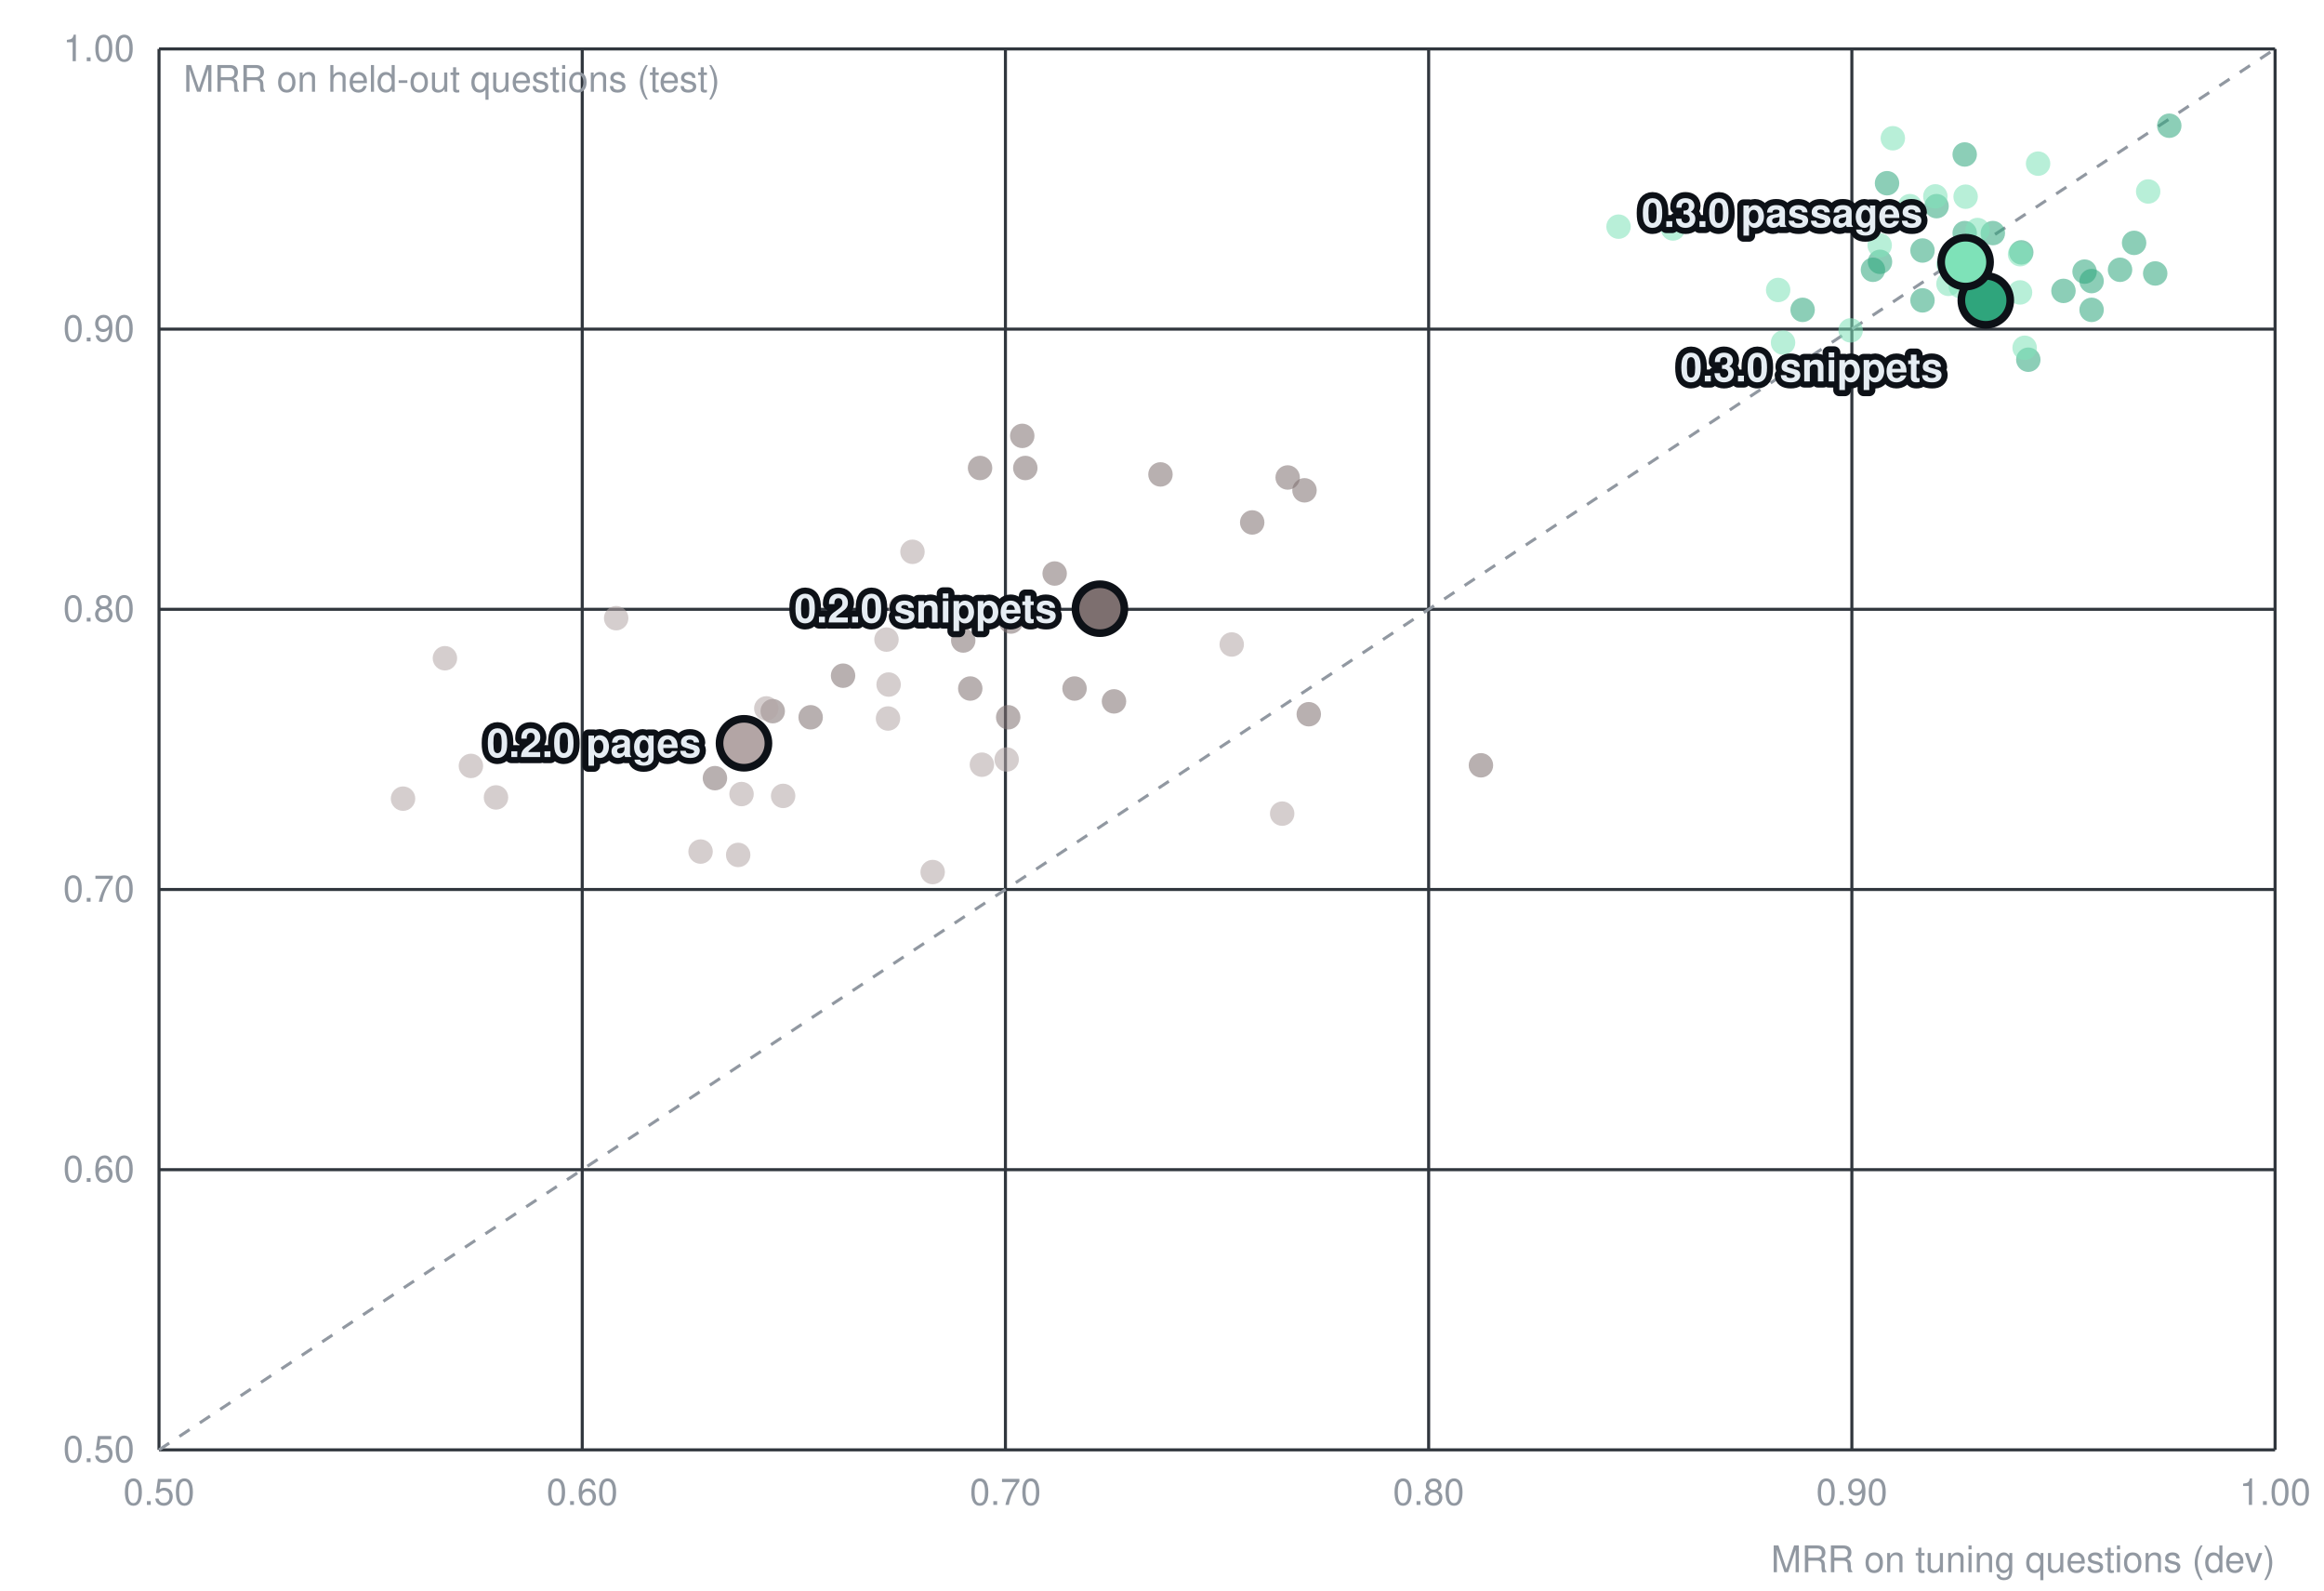
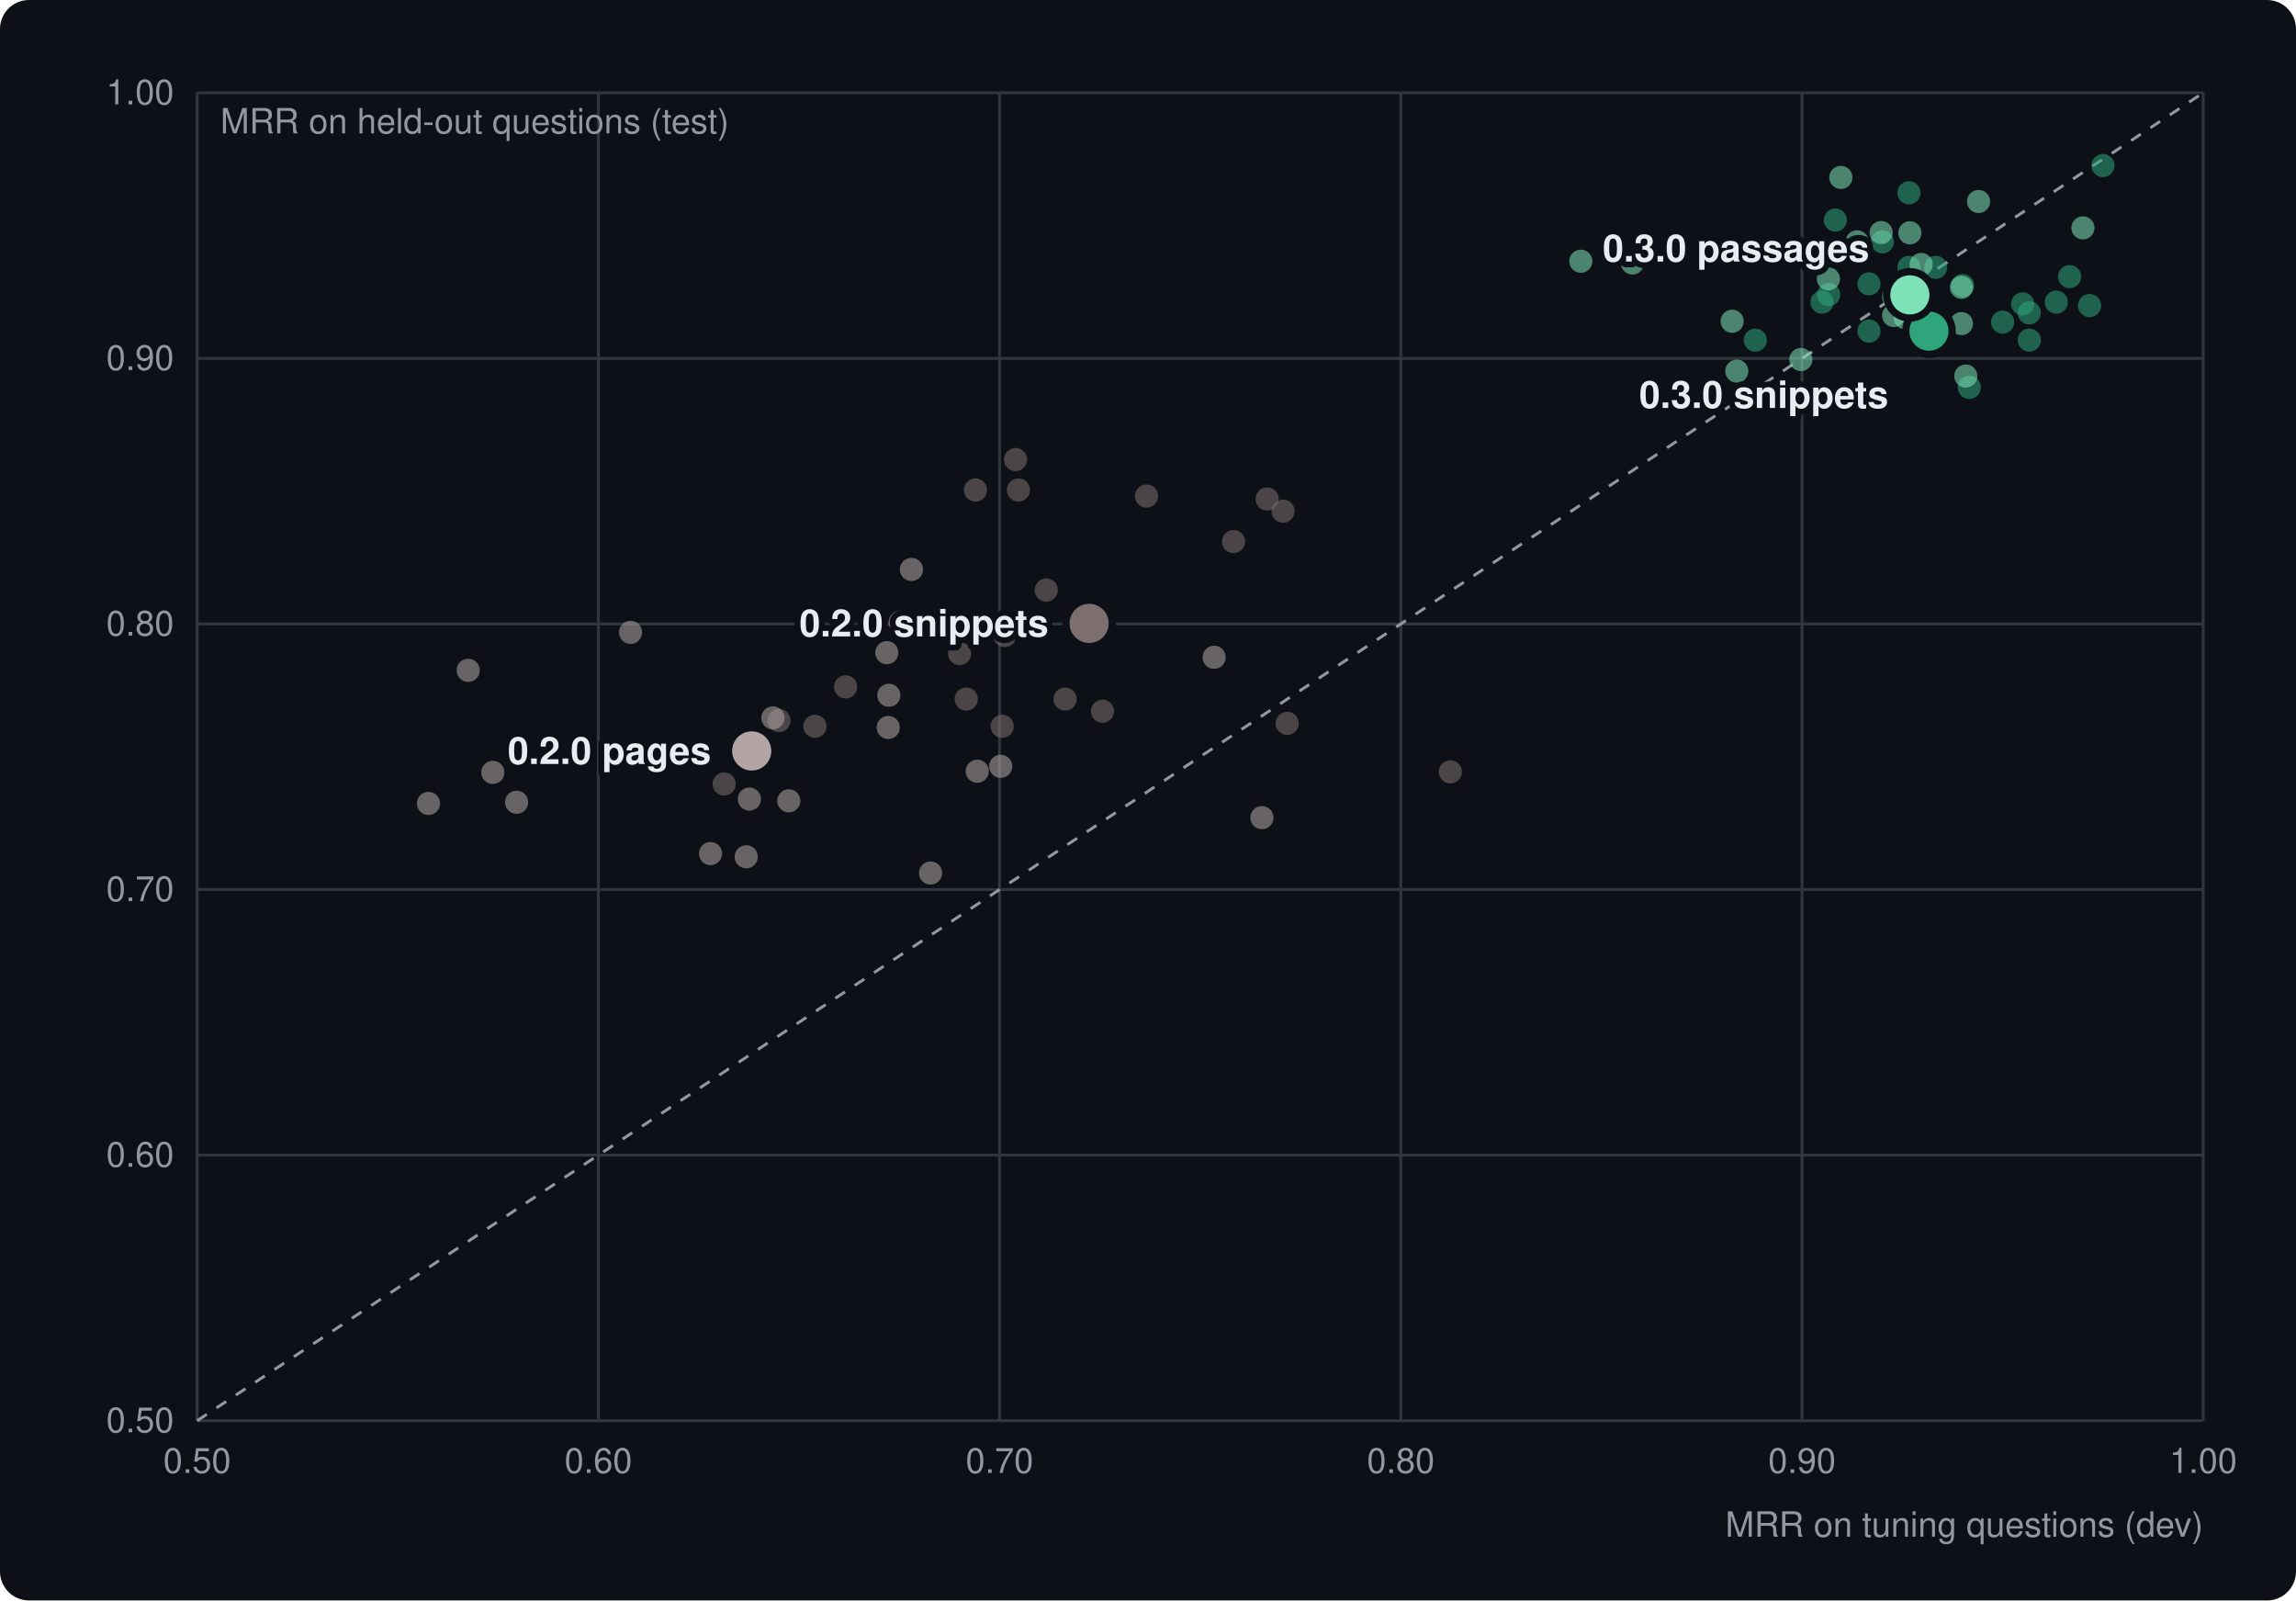
- <svg xmlns="http://www.w3.org/2000/svg" width="760" height="520" viewBox="0 0 760 520" role="img" aria-label="Twenty draws of the questions per version" font-family="-apple-system, BlinkMacSystemFont, 'Segoe UI', Helvetica, Arial, sans-serif">
+ <svg xmlns="http://www.w3.org/2000/svg" width="792" height="552" viewBox="-16 -16 792 552" role="img" aria-label="Twenty draws of the questions per version" font-family="-apple-system, BlinkMacSystemFont, 'Segoe UI', Helvetica, Arial, sans-serif">
+   <rect x="-16" y="-16" width="792" height="552" rx="10" fill="#0d1117" />
  <line x1="52.0" x2="52.0" y1="16" y2="474" stroke="#30363d" />
  <line x1="52" x2="744" y1="474.0" y2="474.0" stroke="#30363d" />
  <text x="52.0" y="492.0" font-size="12" font-weight="400" text-anchor="middle" fill="#9198a1">0.50</text>
  <text x="44.0" y="478.0" font-size="12" font-weight="400" text-anchor="end" fill="#9198a1">0.50</text>
  <line x1="190.4" x2="190.4" y1="16" y2="474" stroke="#30363d" />
  <line x1="52" x2="744" y1="382.4" y2="382.4" stroke="#30363d" />
  <text x="190.4" y="492.0" font-size="12" font-weight="400" text-anchor="middle" fill="#9198a1">0.60</text>
  <text x="44.0" y="386.4" font-size="12" font-weight="400" text-anchor="end" fill="#9198a1">0.60</text>
  <line x1="328.8" x2="328.8" y1="16" y2="474" stroke="#30363d" />
  <line x1="52" x2="744" y1="290.8" y2="290.8" stroke="#30363d" />
  <text x="328.8" y="492.0" font-size="12" font-weight="400" text-anchor="middle" fill="#9198a1">0.70</text>
  <text x="44.0" y="294.8" font-size="12" font-weight="400" text-anchor="end" fill="#9198a1">0.70</text>
  <line x1="467.2" x2="467.2" y1="16" y2="474" stroke="#30363d" />
  <line x1="52" x2="744" y1="199.2" y2="199.2" stroke="#30363d" />
  <text x="467.2" y="492.0" font-size="12" font-weight="400" text-anchor="middle" fill="#9198a1">0.80</text>
  <text x="44.0" y="203.2" font-size="12" font-weight="400" text-anchor="end" fill="#9198a1">0.80</text>
  <line x1="605.6" x2="605.6" y1="16" y2="474" stroke="#30363d" />
  <line x1="52" x2="744" y1="107.6" y2="107.6" stroke="#30363d" />
  <text x="605.6" y="492.0" font-size="12" font-weight="400" text-anchor="middle" fill="#9198a1">0.90</text>
  <text x="44.0" y="111.6" font-size="12" font-weight="400" text-anchor="end" fill="#9198a1">0.90</text>
  <line x1="744.0" x2="744.0" y1="16" y2="474" stroke="#30363d" />
  <line x1="52" x2="744" y1="16.0" y2="16.0" stroke="#30363d" />
  <text x="744.0" y="492.0" font-size="12" font-weight="400" text-anchor="middle" fill="#9198a1">1.00</text>
  <text x="44.0" y="20.0" font-size="12" font-weight="400" text-anchor="end" fill="#9198a1">1.00</text>
  <line x1="52.0" y1="474.0" x2="744.0" y2="16.0" stroke="#9198a1" stroke-dasharray="4 4" />
  <text x="744.0" y="514.0" font-size="12" font-weight="400" text-anchor="end" fill="#9198a1">MRR on tuning questions (dev)</text>
  <text x="60.0" y="30.0" font-size="12" font-weight="400" text-anchor="start" fill="#9198a1">MRR on held-out questions (test)</text>
  <circle cx="329.7" cy="234.5" r="4" fill="#7d6f6f" fill-opacity="0.55" />
  <circle cx="335.3" cy="153.0" r="4" fill="#7d6f6f" fill-opacity="0.55" />
  <circle cx="317.3" cy="225.1" r="4" fill="#7d6f6f" fill-opacity="0.55" />
  <circle cx="330.6" cy="203.2" r="4" fill="#7d6f6f" fill-opacity="0.55" />
  <circle cx="364.3" cy="229.3" r="4" fill="#7d6f6f" fill-opacity="0.55" />
  <circle cx="409.5" cy="170.8" r="4" fill="#7d6f6f" fill-opacity="0.55" />
  <circle cx="315.0" cy="209.4" r="4" fill="#7d6f6f" fill-opacity="0.55" />
  <circle cx="233.8" cy="254.4" r="4" fill="#7d6f6f" fill-opacity="0.55" />
  <circle cx="334.3" cy="142.5" r="4" fill="#7d6f6f" fill-opacity="0.55" />
  <circle cx="351.4" cy="225.1" r="4" fill="#7d6f6f" fill-opacity="0.55" />
  <circle cx="379.5" cy="155.1" r="4" fill="#7d6f6f" fill-opacity="0.55" />
  <circle cx="252.7" cy="232.5" r="4" fill="#7d6f6f" fill-opacity="0.55" />
  <circle cx="426.6" cy="160.3" r="4" fill="#7d6f6f" fill-opacity="0.55" />
  <circle cx="265.1" cy="234.5" r="4" fill="#7d6f6f" fill-opacity="0.55" />
  <circle cx="344.9" cy="187.5" r="4" fill="#7d6f6f" fill-opacity="0.55" />
  <circle cx="275.7" cy="220.9" r="4" fill="#7d6f6f" fill-opacity="0.55" />
  <circle cx="484.3" cy="250.2" r="4" fill="#7d6f6f" fill-opacity="0.55" />
  <circle cx="421.1" cy="156.1" r="4" fill="#7d6f6f" fill-opacity="0.55" />
  <circle cx="428.0" cy="233.5" r="4" fill="#7d6f6f" fill-opacity="0.55" />
  <circle cx="320.5" cy="153.0" r="4" fill="#7d6f6f" fill-opacity="0.55" />
  <circle cx="229.1" cy="278.4" r="4" fill="#b3a5a5" fill-opacity="0.55" />
  <circle cx="298.4" cy="180.4" r="4" fill="#b3a5a5" fill-opacity="0.55" />
  <circle cx="305.0" cy="285.1" r="4" fill="#b3a5a5" fill-opacity="0.55" />
  <circle cx="131.8" cy="261.1" r="4" fill="#b3a5a5" fill-opacity="0.55" />
  <circle cx="201.5" cy="202.1" r="4" fill="#b3a5a5" fill-opacity="0.55" />
  <circle cx="329.2" cy="248.3" r="4" fill="#b3a5a5" fill-opacity="0.55" />
  <circle cx="321.1" cy="250.0" r="4" fill="#b3a5a5" fill-opacity="0.55" />
  <circle cx="154.0" cy="250.4" r="4" fill="#b3a5a5" fill-opacity="0.55" />
  <circle cx="419.3" cy="266.0" r="4" fill="#b3a5a5" fill-opacity="0.55" />
  <circle cx="402.8" cy="210.7" r="4" fill="#b3a5a5" fill-opacity="0.55" />
  <circle cx="250.6" cy="231.6" r="4" fill="#b3a5a5" fill-opacity="0.55" />
  <circle cx="145.5" cy="215.2" r="4" fill="#b3a5a5" fill-opacity="0.55" />
  <circle cx="242.5" cy="259.6" r="4" fill="#b3a5a5" fill-opacity="0.55" />
  <circle cx="290.6" cy="223.8" r="4" fill="#b3a5a5" fill-opacity="0.55" />
  <circle cx="162.2" cy="260.7" r="4" fill="#b3a5a5" fill-opacity="0.55" />
  <circle cx="290.4" cy="234.9" r="4" fill="#b3a5a5" fill-opacity="0.55" />
  <circle cx="289.9" cy="209.1" r="4" fill="#b3a5a5" fill-opacity="0.55" />
  <circle cx="241.4" cy="279.5" r="4" fill="#b3a5a5" fill-opacity="0.55" />
  <circle cx="256.1" cy="260.2" r="4" fill="#b3a5a5" fill-opacity="0.55" />
  <circle cx="294.5" cy="198.6" r="4" fill="#b3a5a5" fill-opacity="0.55" />
  <circle cx="681.7" cy="88.8" r="4" fill="#2fa57c" fill-opacity="0.55" />
  <circle cx="661.0" cy="82.5" r="4" fill="#2fa57c" fill-opacity="0.55" />
  <circle cx="704.8" cy="89.4" r="4" fill="#2fa57c" fill-opacity="0.55" />
  <circle cx="628.7" cy="98.2" r="4" fill="#2fa57c" fill-opacity="0.55" />
  <circle cx="628.7" cy="81.9" r="4" fill="#2fa57c" fill-opacity="0.55" />
  <circle cx="684.0" cy="101.3" r="4" fill="#2fa57c" fill-opacity="0.55" />
  <circle cx="709.4" cy="41.1" r="4" fill="#2fa57c" fill-opacity="0.55" />
  <circle cx="651.7" cy="76.2" r="4" fill="#2fa57c" fill-opacity="0.55" />
  <circle cx="617.1" cy="59.9" r="4" fill="#2fa57c" fill-opacity="0.55" />
  <circle cx="589.5" cy="101.3" r="4" fill="#2fa57c" fill-opacity="0.55" />
  <circle cx="693.3" cy="88.2" r="4" fill="#2fa57c" fill-opacity="0.55" />
  <circle cx="697.9" cy="79.4" r="4" fill="#2fa57c" fill-opacity="0.55" />
  <circle cx="633.3" cy="67.4" r="4" fill="#2fa57c" fill-opacity="0.55" />
  <circle cx="642.5" cy="50.5" r="4" fill="#2fa57c" fill-opacity="0.55" />
  <circle cx="684.0" cy="91.9" r="4" fill="#2fa57c" fill-opacity="0.55" />
  <circle cx="612.5" cy="88.2" r="4" fill="#2fa57c" fill-opacity="0.55" />
  <circle cx="674.8" cy="95.1" r="4" fill="#2fa57c" fill-opacity="0.55" />
  <circle cx="642.5" cy="76.2" r="4" fill="#2fa57c" fill-opacity="0.55" />
  <circle cx="663.3" cy="117.6" r="4" fill="#2fa57c" fill-opacity="0.55" />
  <circle cx="614.8" cy="85.6" r="4" fill="#2fa57c" fill-opacity="0.55" />
  <circle cx="702.5" cy="62.6" r="4" fill="#7ee2b8" fill-opacity="0.55" />
  <circle cx="662.1" cy="113.7" r="4" fill="#7ee2b8" fill-opacity="0.55" />
  <circle cx="666.5" cy="53.5" r="4" fill="#7ee2b8" fill-opacity="0.55" />
  <circle cx="614.7" cy="80.2" r="4" fill="#7ee2b8" fill-opacity="0.55" />
  <circle cx="632.9" cy="64.2" r="4" fill="#7ee2b8" fill-opacity="0.55" />
  <circle cx="583.1" cy="112.0" r="4" fill="#7ee2b8" fill-opacity="0.55" />
  <circle cx="637.2" cy="92.8" r="4" fill="#7ee2b8" fill-opacity="0.55" />
  <circle cx="641.2" cy="93.6" r="4" fill="#7ee2b8" fill-opacity="0.55" />
  <circle cx="646.7" cy="75.2" r="4" fill="#7ee2b8" fill-opacity="0.55" />
  <circle cx="529.3" cy="74.1" r="4" fill="#7ee2b8" fill-opacity="0.55" />
  <circle cx="605.2" cy="108.0" r="4" fill="#7ee2b8" fill-opacity="0.55" />
  <circle cx="547.1" cy="74.7" r="4" fill="#7ee2b8" fill-opacity="0.55" />
  <circle cx="581.5" cy="94.8" r="4" fill="#7ee2b8" fill-opacity="0.55" />
  <circle cx="619.0" cy="45.2" r="4" fill="#7ee2b8" fill-opacity="0.55" />
  <circle cx="652.7" cy="97.1" r="4" fill="#7ee2b8" fill-opacity="0.55" />
  <circle cx="660.6" cy="83.1" r="4" fill="#7ee2b8" fill-opacity="0.55" />
  <circle cx="642.8" cy="64.3" r="4" fill="#7ee2b8" fill-opacity="0.55" />
  <circle cx="637.2" cy="86.4" r="4" fill="#7ee2b8" fill-opacity="0.55" />
  <circle cx="624.6" cy="67.4" r="4" fill="#7ee2b8" fill-opacity="0.55" />
  <circle cx="660.6" cy="95.6" r="4" fill="#7ee2b8" fill-opacity="0.55" />
  <circle cx="359.7" cy="199.0" r="8" fill="#7d6f6f" stroke="#0d1117" stroke-width="2.5" />
  <text x="345.7" y="203.5" font-size="13" font-weight="600" text-anchor="end" fill="#e6edf3" stroke="#0d1117" stroke-width="4" paint-order="stroke" stroke-linejoin="round">0.2.0 snippets</text>
  <circle cx="243.3" cy="243.0" r="8" fill="#b3a5a5" stroke="#0d1117" stroke-width="2.5" />
  <text x="229.3" y="247.5" font-size="13" font-weight="600" text-anchor="end" fill="#e6edf3" stroke="#0d1117" stroke-width="4" paint-order="stroke" stroke-linejoin="round">0.2.0 pages</text>
  <circle cx="649.4" cy="98.2" r="8" fill="#2fa57c" stroke="#0d1117" stroke-width="2.5" />
  <text x="635.4" y="124.7" font-size="13" font-weight="600" text-anchor="end" fill="#e6edf3" stroke="#0d1117" stroke-width="4" paint-order="stroke" stroke-linejoin="round">0.3.0 snippets</text>
  <circle cx="642.8" cy="85.7" r="8" fill="#7ee2b8" stroke="#0d1117" stroke-width="2.5" />
  <text x="628.8" y="74.2" font-size="13" font-weight="600" text-anchor="end" fill="#e6edf3" stroke="#0d1117" stroke-width="4" paint-order="stroke" stroke-linejoin="round">0.3.0 passages</text>
</svg>
